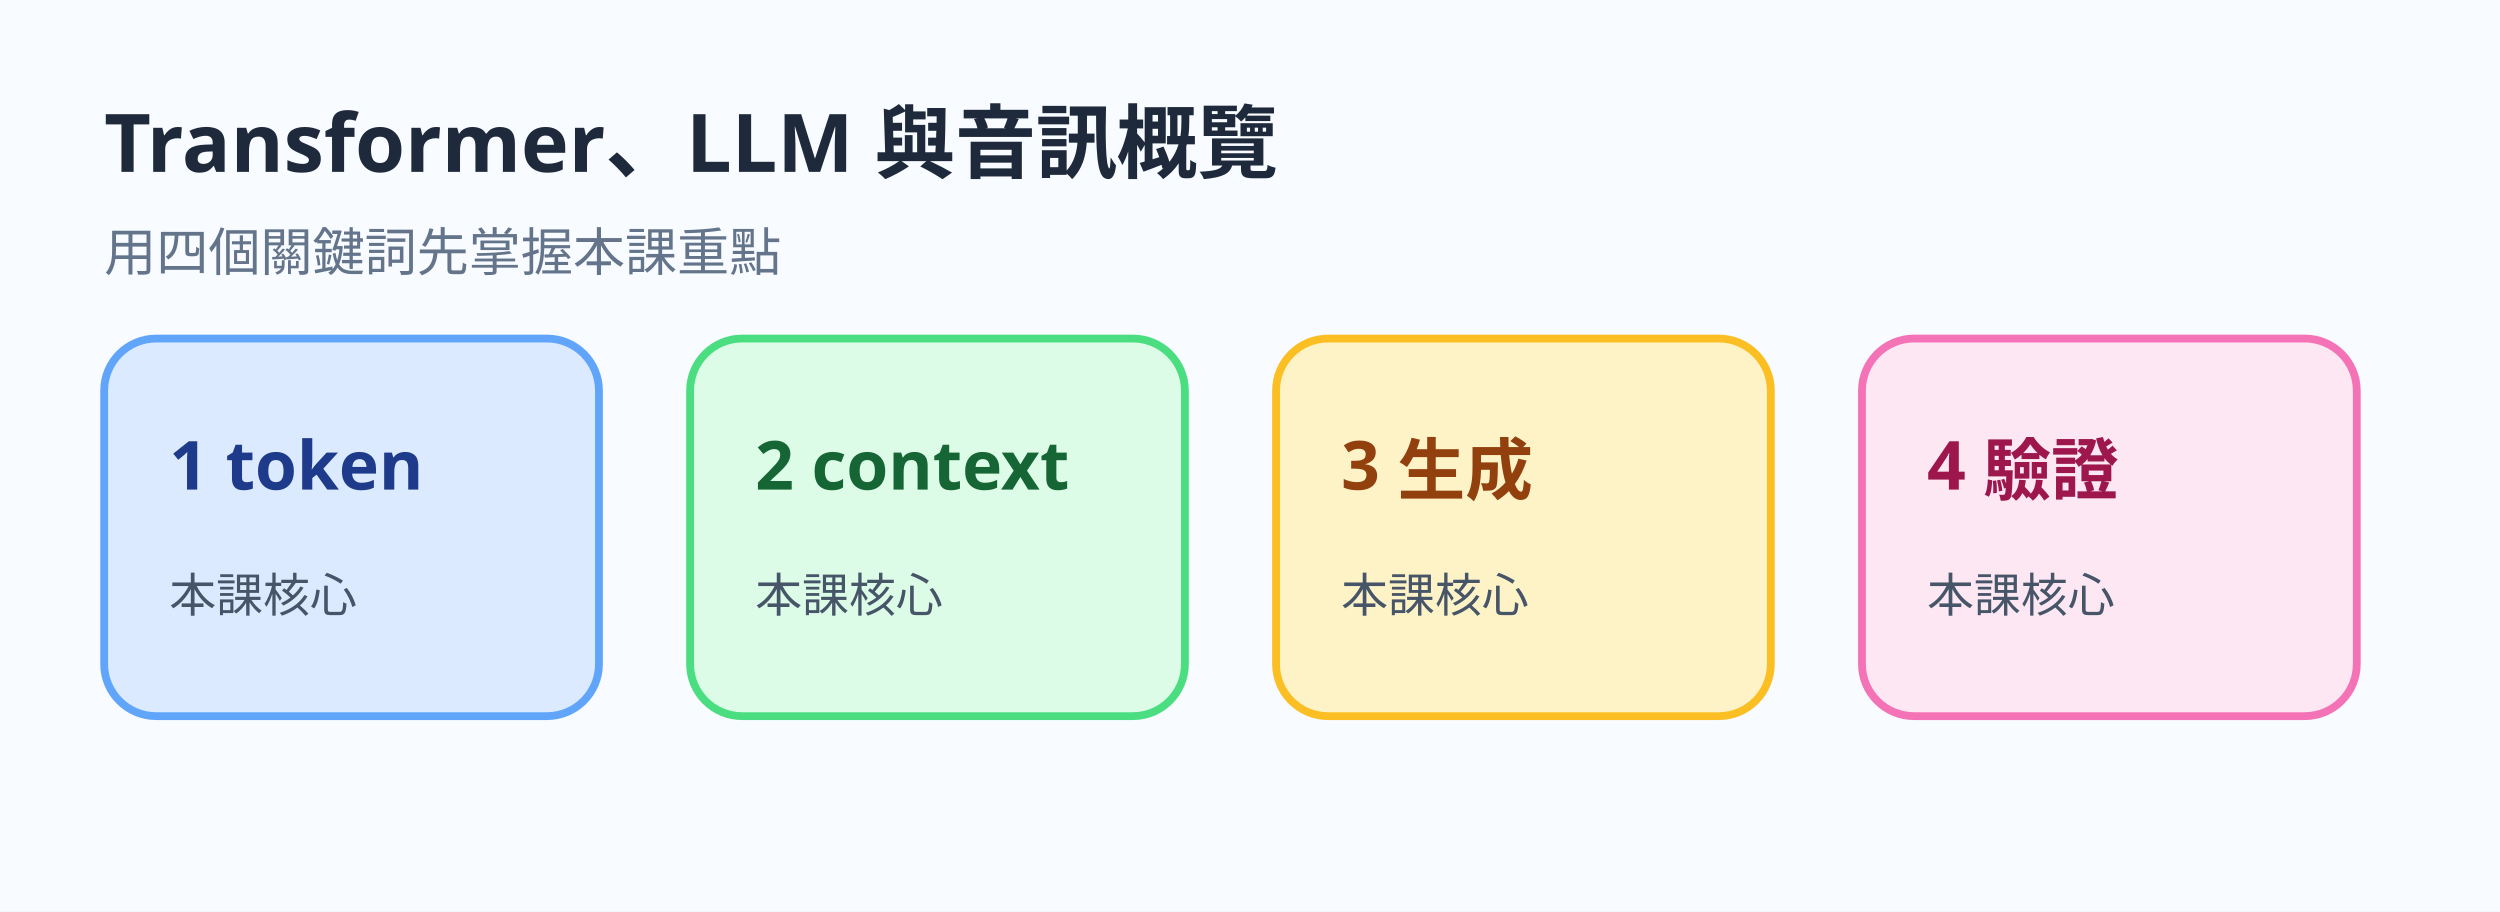
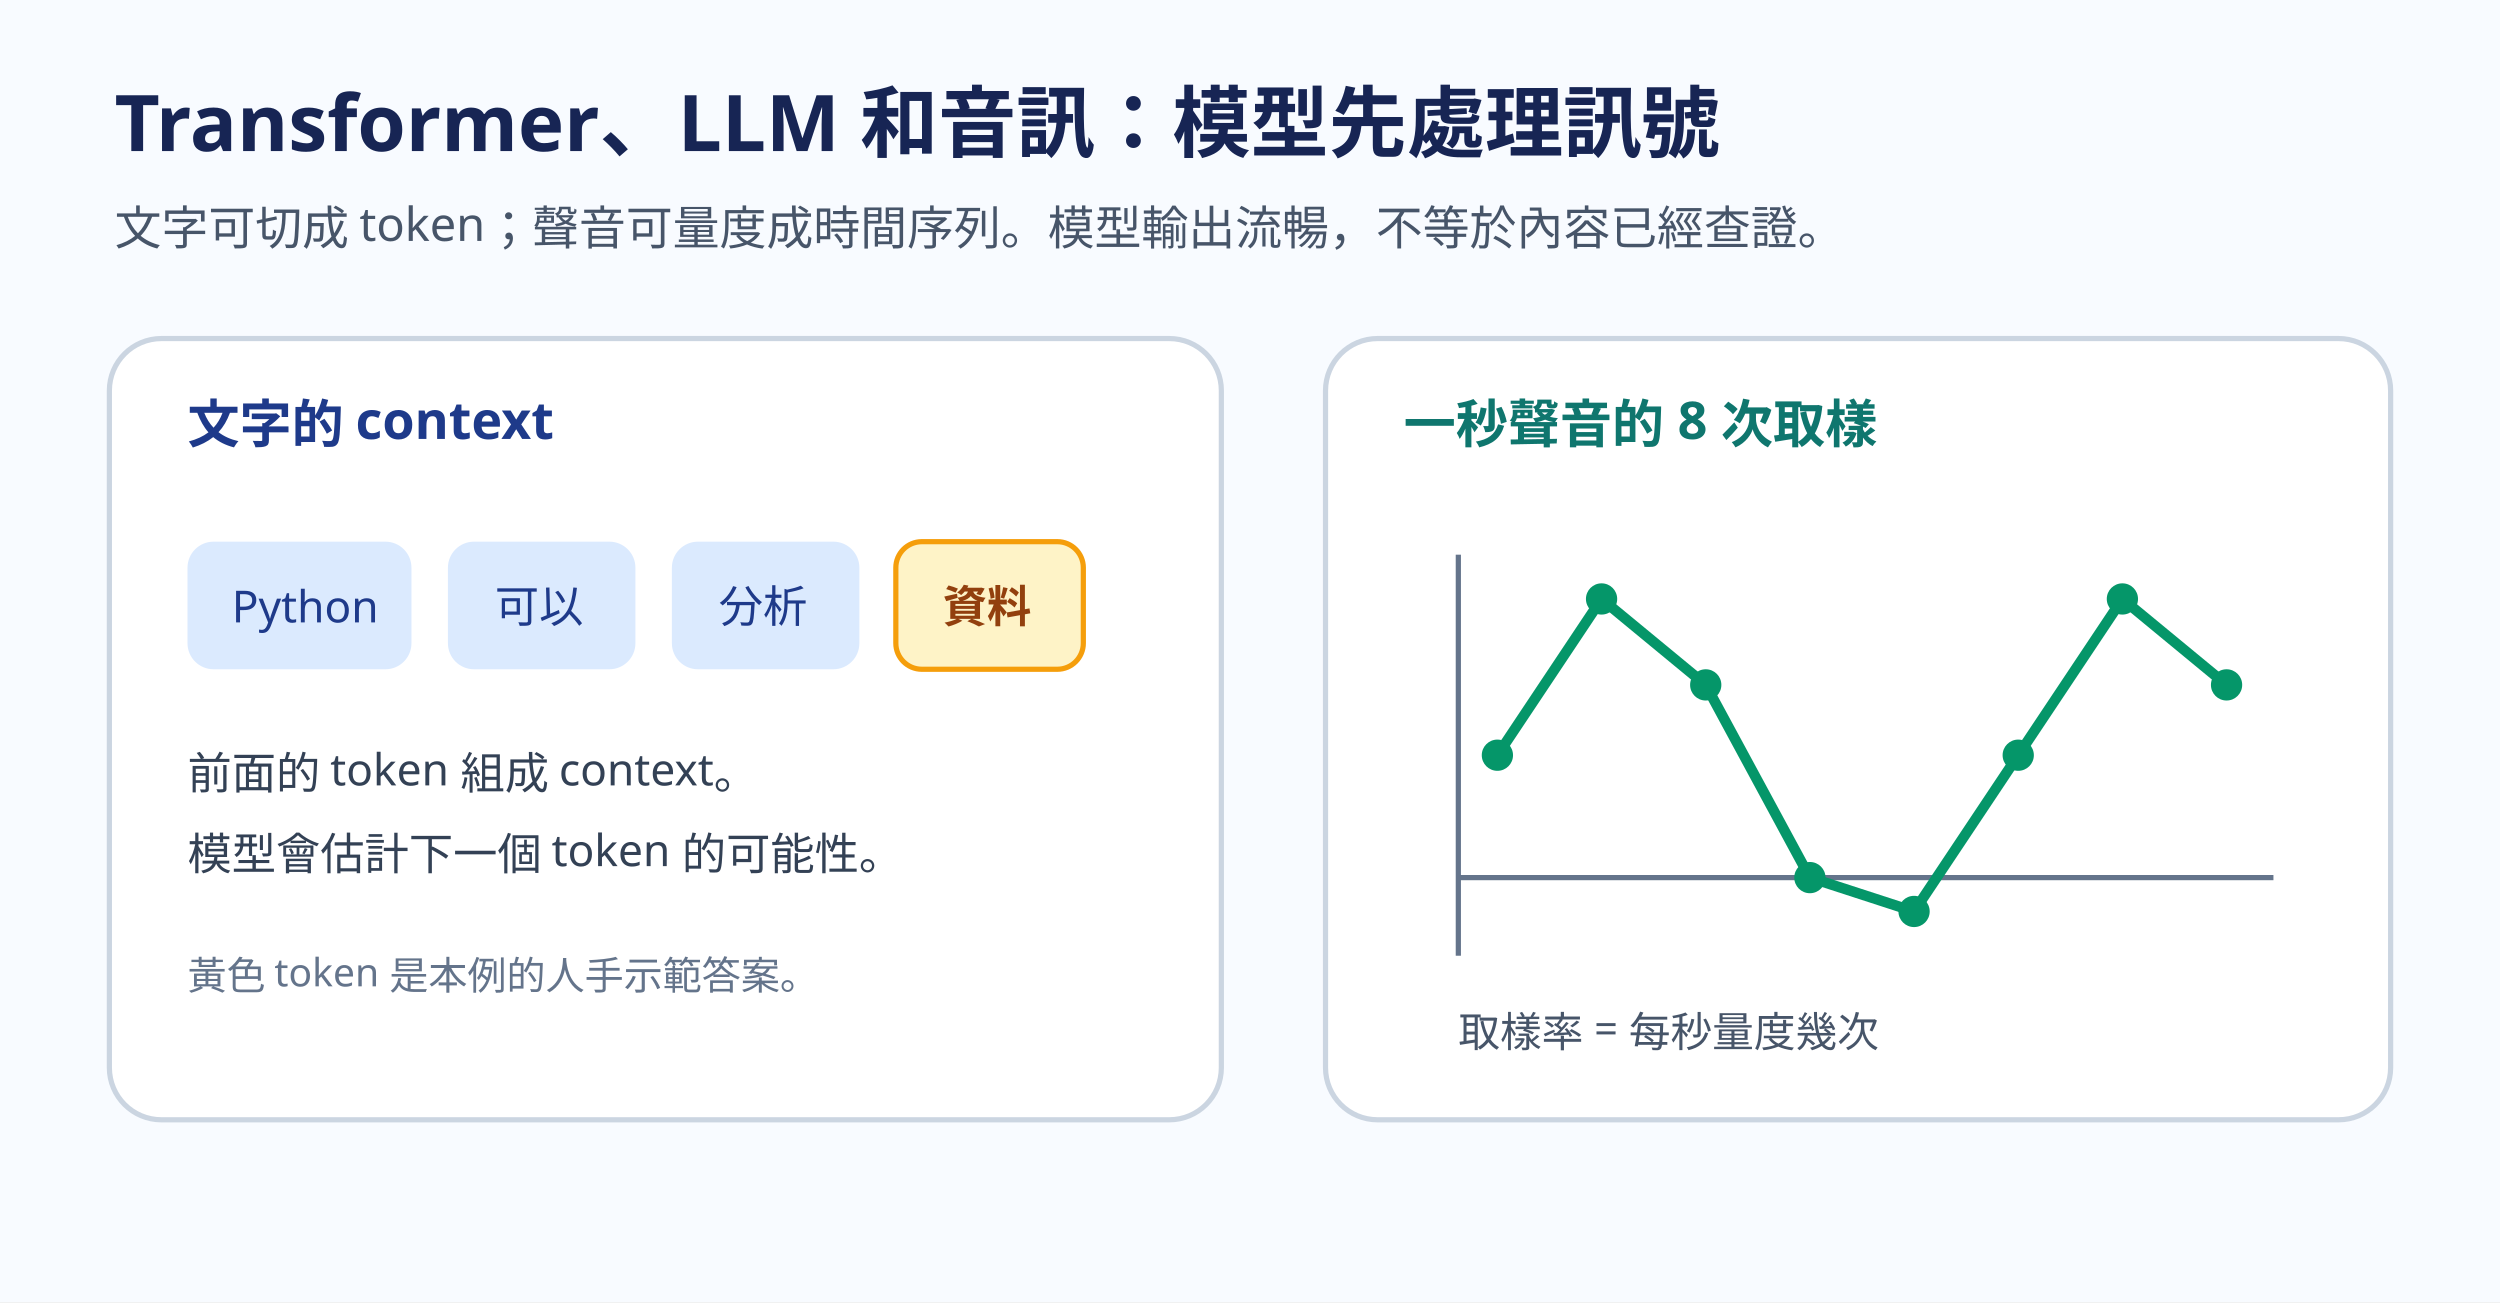
- <svg xmlns="http://www.w3.org/2000/svg" viewBox="0 0 960 350" role="img" aria-labelledby="title desc">
-   <rect width="960" height="350" fill="#f8fbff" />
-   <text x="40" y="66" font-family="system-ui,sans-serif" font-size="31" font-weight="700" fill="#1e293b">Transformer、LLM 與音訊概覽</text>
-   <text x="40" y="104" font-family="system-ui,sans-serif" font-size="20" fill="#64748b">用四個關鍵詞先掌握本課重點</text>
-   <rect x="40" y="130" width="190" height="145" rx="20" fill="#dbeafe" stroke="#60a5fa" stroke-width="3" />
-   <text x="65" y="188" font-family="system-ui,sans-serif" font-size="26" font-weight="700" fill="#1e3a8a">1 token</text>
-   <text x="65" y="235" font-family="system-ui,sans-serif" font-size="18" fill="#475569">本課核心</text>
-   <rect x="265" y="130" width="190" height="145" rx="20" fill="#dcfce7" stroke="#4ade80" stroke-width="3" />
-   <text x="290" y="188" font-family="system-ui,sans-serif" font-size="26" font-weight="700" fill="#166534">2 context</text>
-   <text x="290" y="235" font-family="system-ui,sans-serif" font-size="18" fill="#475569">本課核心</text>
-   <rect x="490" y="130" width="190" height="145" rx="20" fill="#fef3c7" stroke="#fbbf24" stroke-width="3" />
-   <text x="515" y="188" font-family="system-ui,sans-serif" font-size="26" font-weight="700" fill="#92400e">3 生成</text>
-   <text x="515" y="235" font-family="system-ui,sans-serif" font-size="18" fill="#475569">本課核心</text>
-   <rect x="715" y="130" width="190" height="145" rx="20" fill="#fce7f3" stroke="#f472b6" stroke-width="3" />
-   <text x="740" y="188" font-family="system-ui,sans-serif" font-size="26" font-weight="700" fill="#9d174d">4 驗證</text>
-   <text x="740" y="235" font-family="system-ui,sans-serif" font-size="18" fill="#475569">本課核心</text>
+ <svg xmlns="http://www.w3.org/2000/svg" viewBox="0 0 960 500" role="img" aria-labelledby="title desc">
+   <rect width="960" height="500" fill="#f8fbff" />
+   <text x="44" y="58" font-family="system-ui,sans-serif" font-size="30" font-weight="700" fill="#172554">Transformer、LLM 和音訊：模型先處理訊號</text>
+   <text x="44" y="94" font-family="system-ui,sans-serif" font-size="18" fill="#475569">文字可切成 token；聲音可量度成時間序列。模型輸出流暢，不等於內容已經查證。</text>
+   <rect x="42" y="130" width="427" height="300" rx="20" fill="#ffffff" stroke="#cbd5e1" stroke-width="2" />
+   <text x="72" y="170" font-family="system-ui,sans-serif" font-size="20" font-weight="700" fill="#1e3a8a">文字的 context</text>
+   <rect x="72" y="208" width="86" height="49" rx="10" fill="#dbeafe" />
+   <text x="89" y="239" font-family="system-ui,sans-serif" font-size="17" fill="#1e3a8a">Python</text>
+   <rect x="172" y="208" width="72" height="49" rx="10" fill="#dbeafe" />
+   <text x="190" y="239" font-family="system-ui,sans-serif" font-size="17" fill="#1e3a8a">可以</text>
+   <rect x="258" y="208" width="72" height="49" rx="10" fill="#dbeafe" />
+   <text x="276" y="239" font-family="system-ui,sans-serif" font-size="17" fill="#1e3a8a">分析</text>
+   <rect x="344" y="208" width="72" height="49" rx="10" fill="#fef3c7" stroke="#f59e0b" stroke-width="2" />
+   <text x="362" y="239" font-family="system-ui,sans-serif" font-size="17" font-weight="700" fill="#92400e">資料</text>
+   <text x="72" y="303" font-family="system-ui,sans-serif" font-size="17" fill="#334155">前面的 token 組成 context。</text>
+   <text x="72" y="334" font-family="system-ui,sans-serif" font-size="17" fill="#334155">模型會估計下一個 token 的可能性。</text>
+   <text x="72" y="380" font-family="system-ui,sans-serif" font-size="15" fill="#64748b">黃色 token 是本例的人手示範答案。</text>
+   <rect x="509" y="130" width="409" height="300" rx="20" fill="#ffffff" stroke="#cbd5e1" stroke-width="2" />
+   <text x="539" y="170" font-family="system-ui,sans-serif" font-size="20" font-weight="700" fill="#0f766e">一秒聲音的 8 次取樣</text>
+   <path d="M560 337H873M560 213V367" fill="none" stroke="#64748b" stroke-width="2" />
+   <polyline points="575,290 615,230 655,263 695,337 735,350 775,290 815,230 855,263" fill="none" stroke="#059669" stroke-width="4" />
+   <g fill="#059669">
+     <circle cx="575" cy="290" r="6" />
+     <circle cx="615" cy="230" r="6" />
+     <circle cx="655" cy="263" r="6" />
+     <circle cx="695" cy="337" r="6" />
+     <circle cx="735" cy="350" r="6" />
+     <circle cx="775" cy="290" r="6" />
+     <circle cx="815" cy="230" r="6" />
+     <circle cx="855" cy="263" r="6" />
+   </g>
+   <text x="560" y="402" font-family="system-ui,sans-serif" font-size="16" fill="#475569">取樣率 = 每秒量度幾次</text>
</svg>
